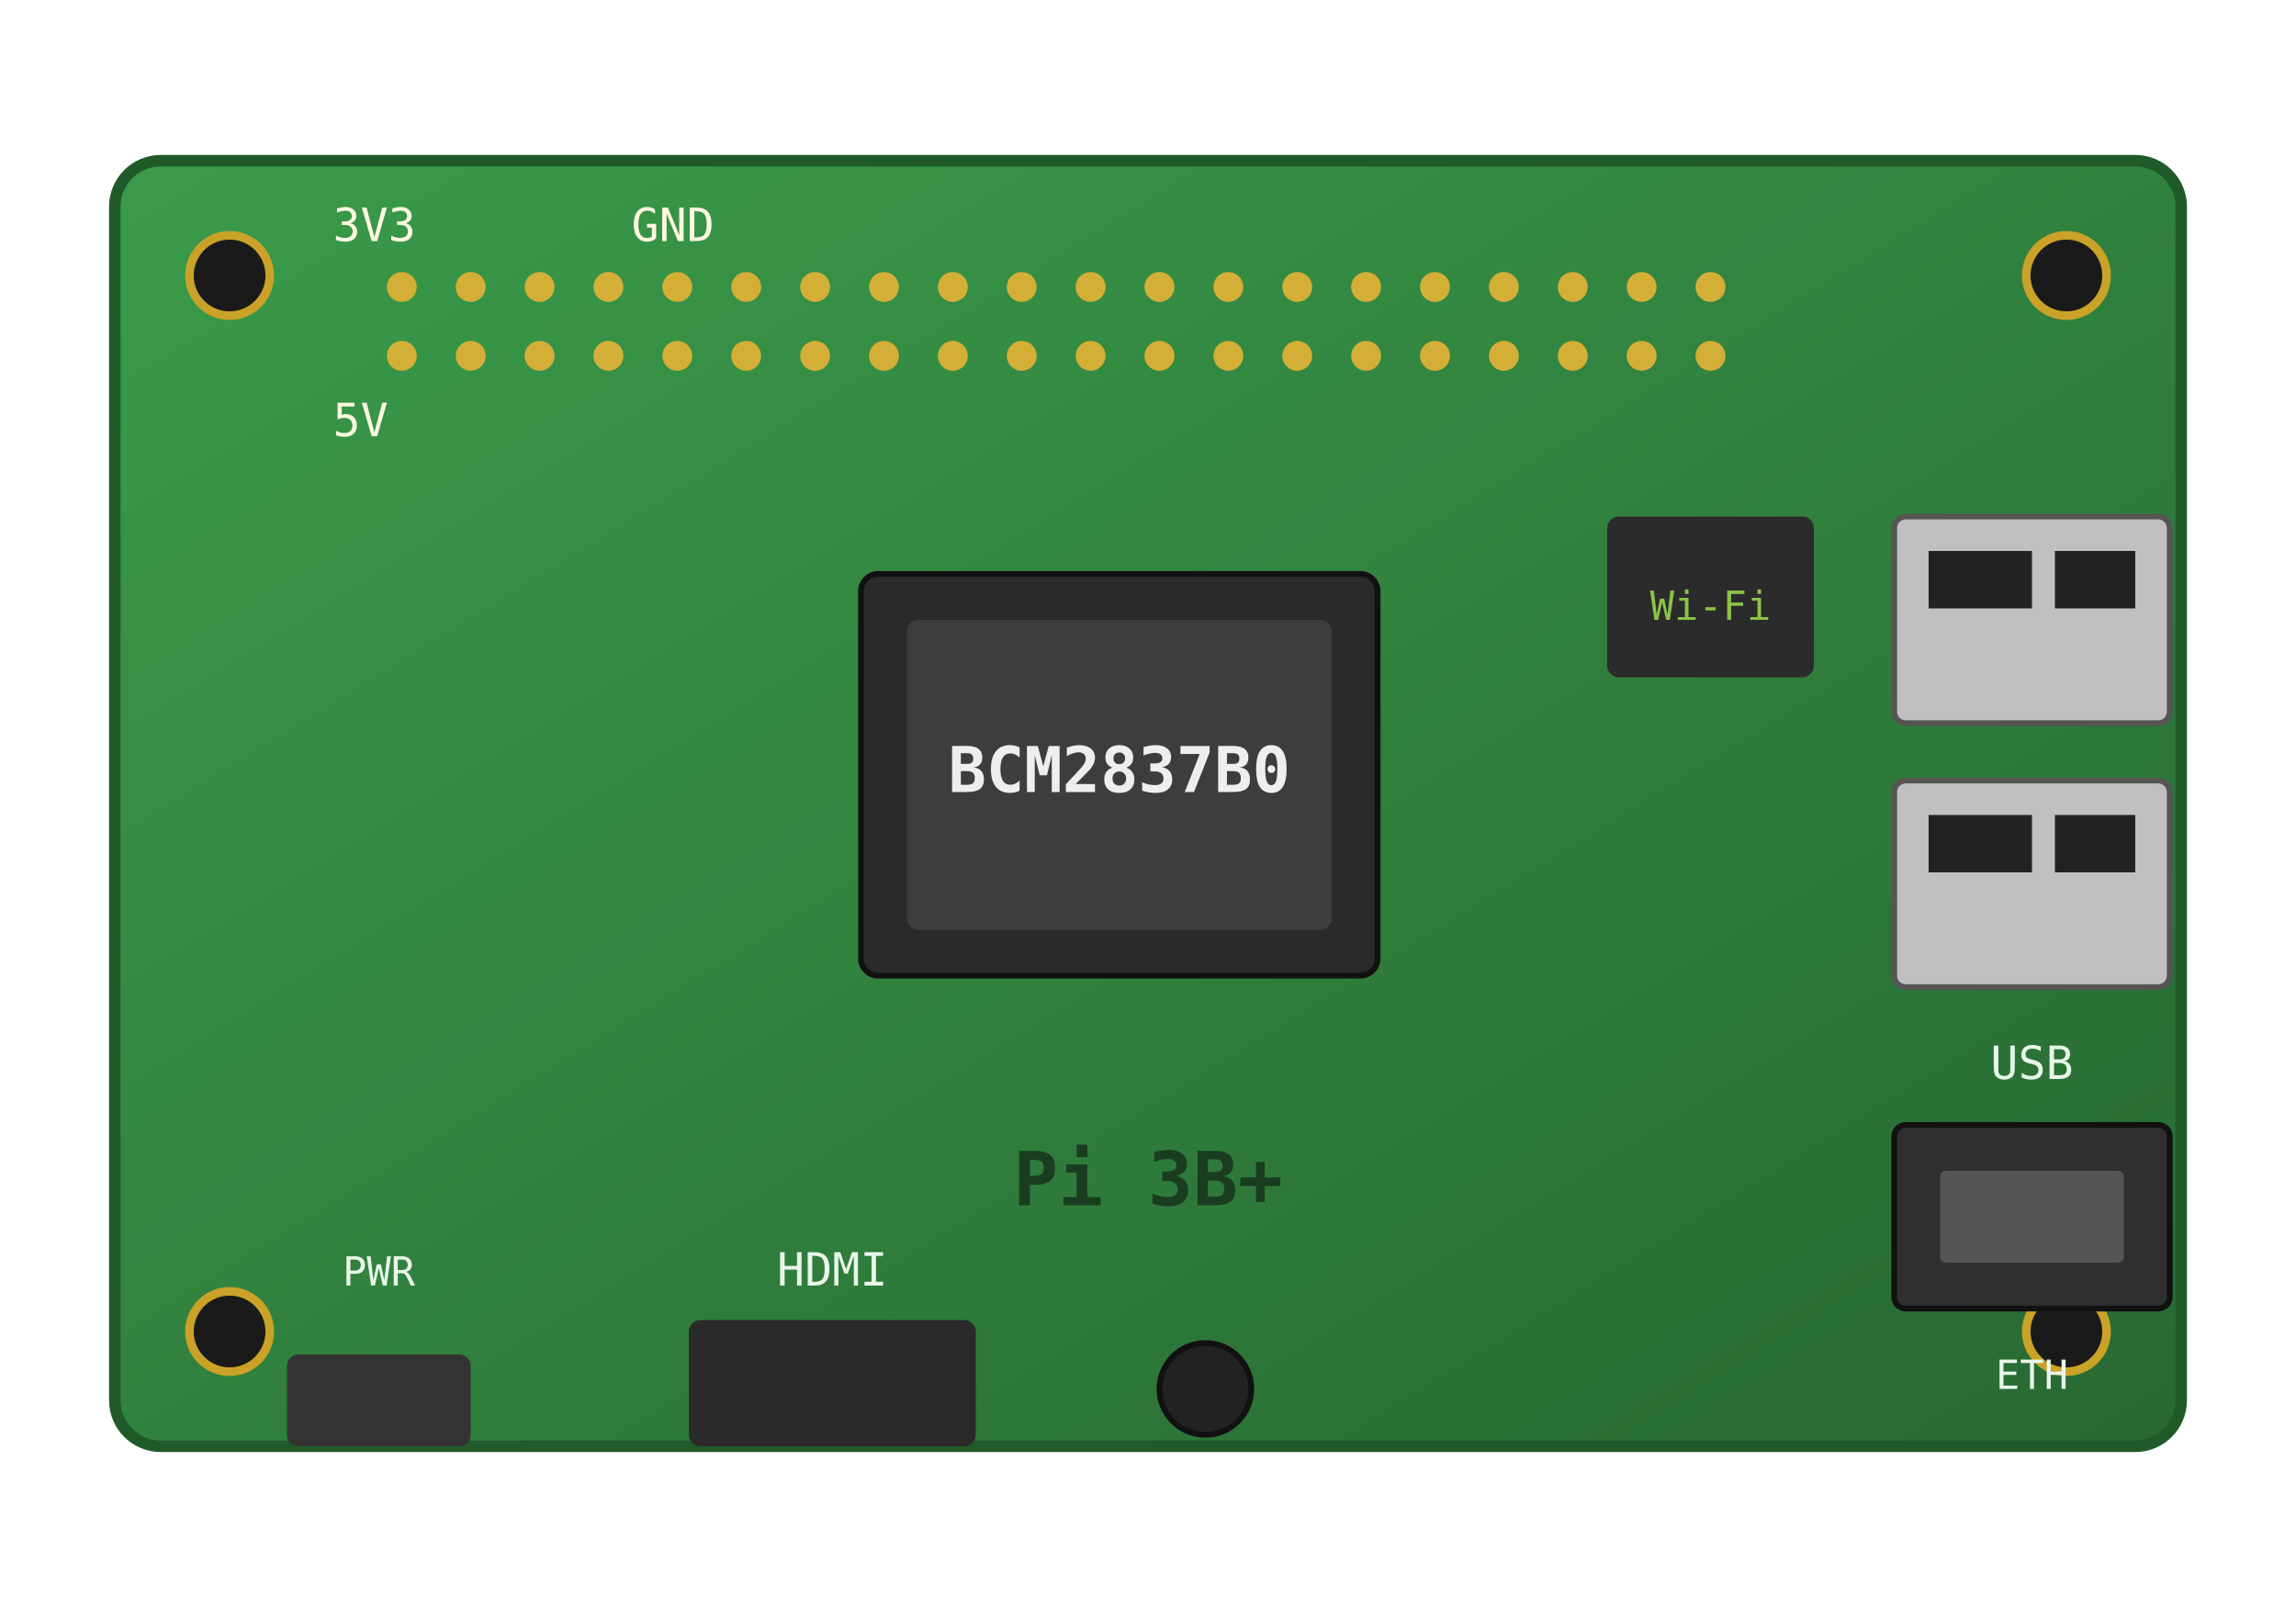
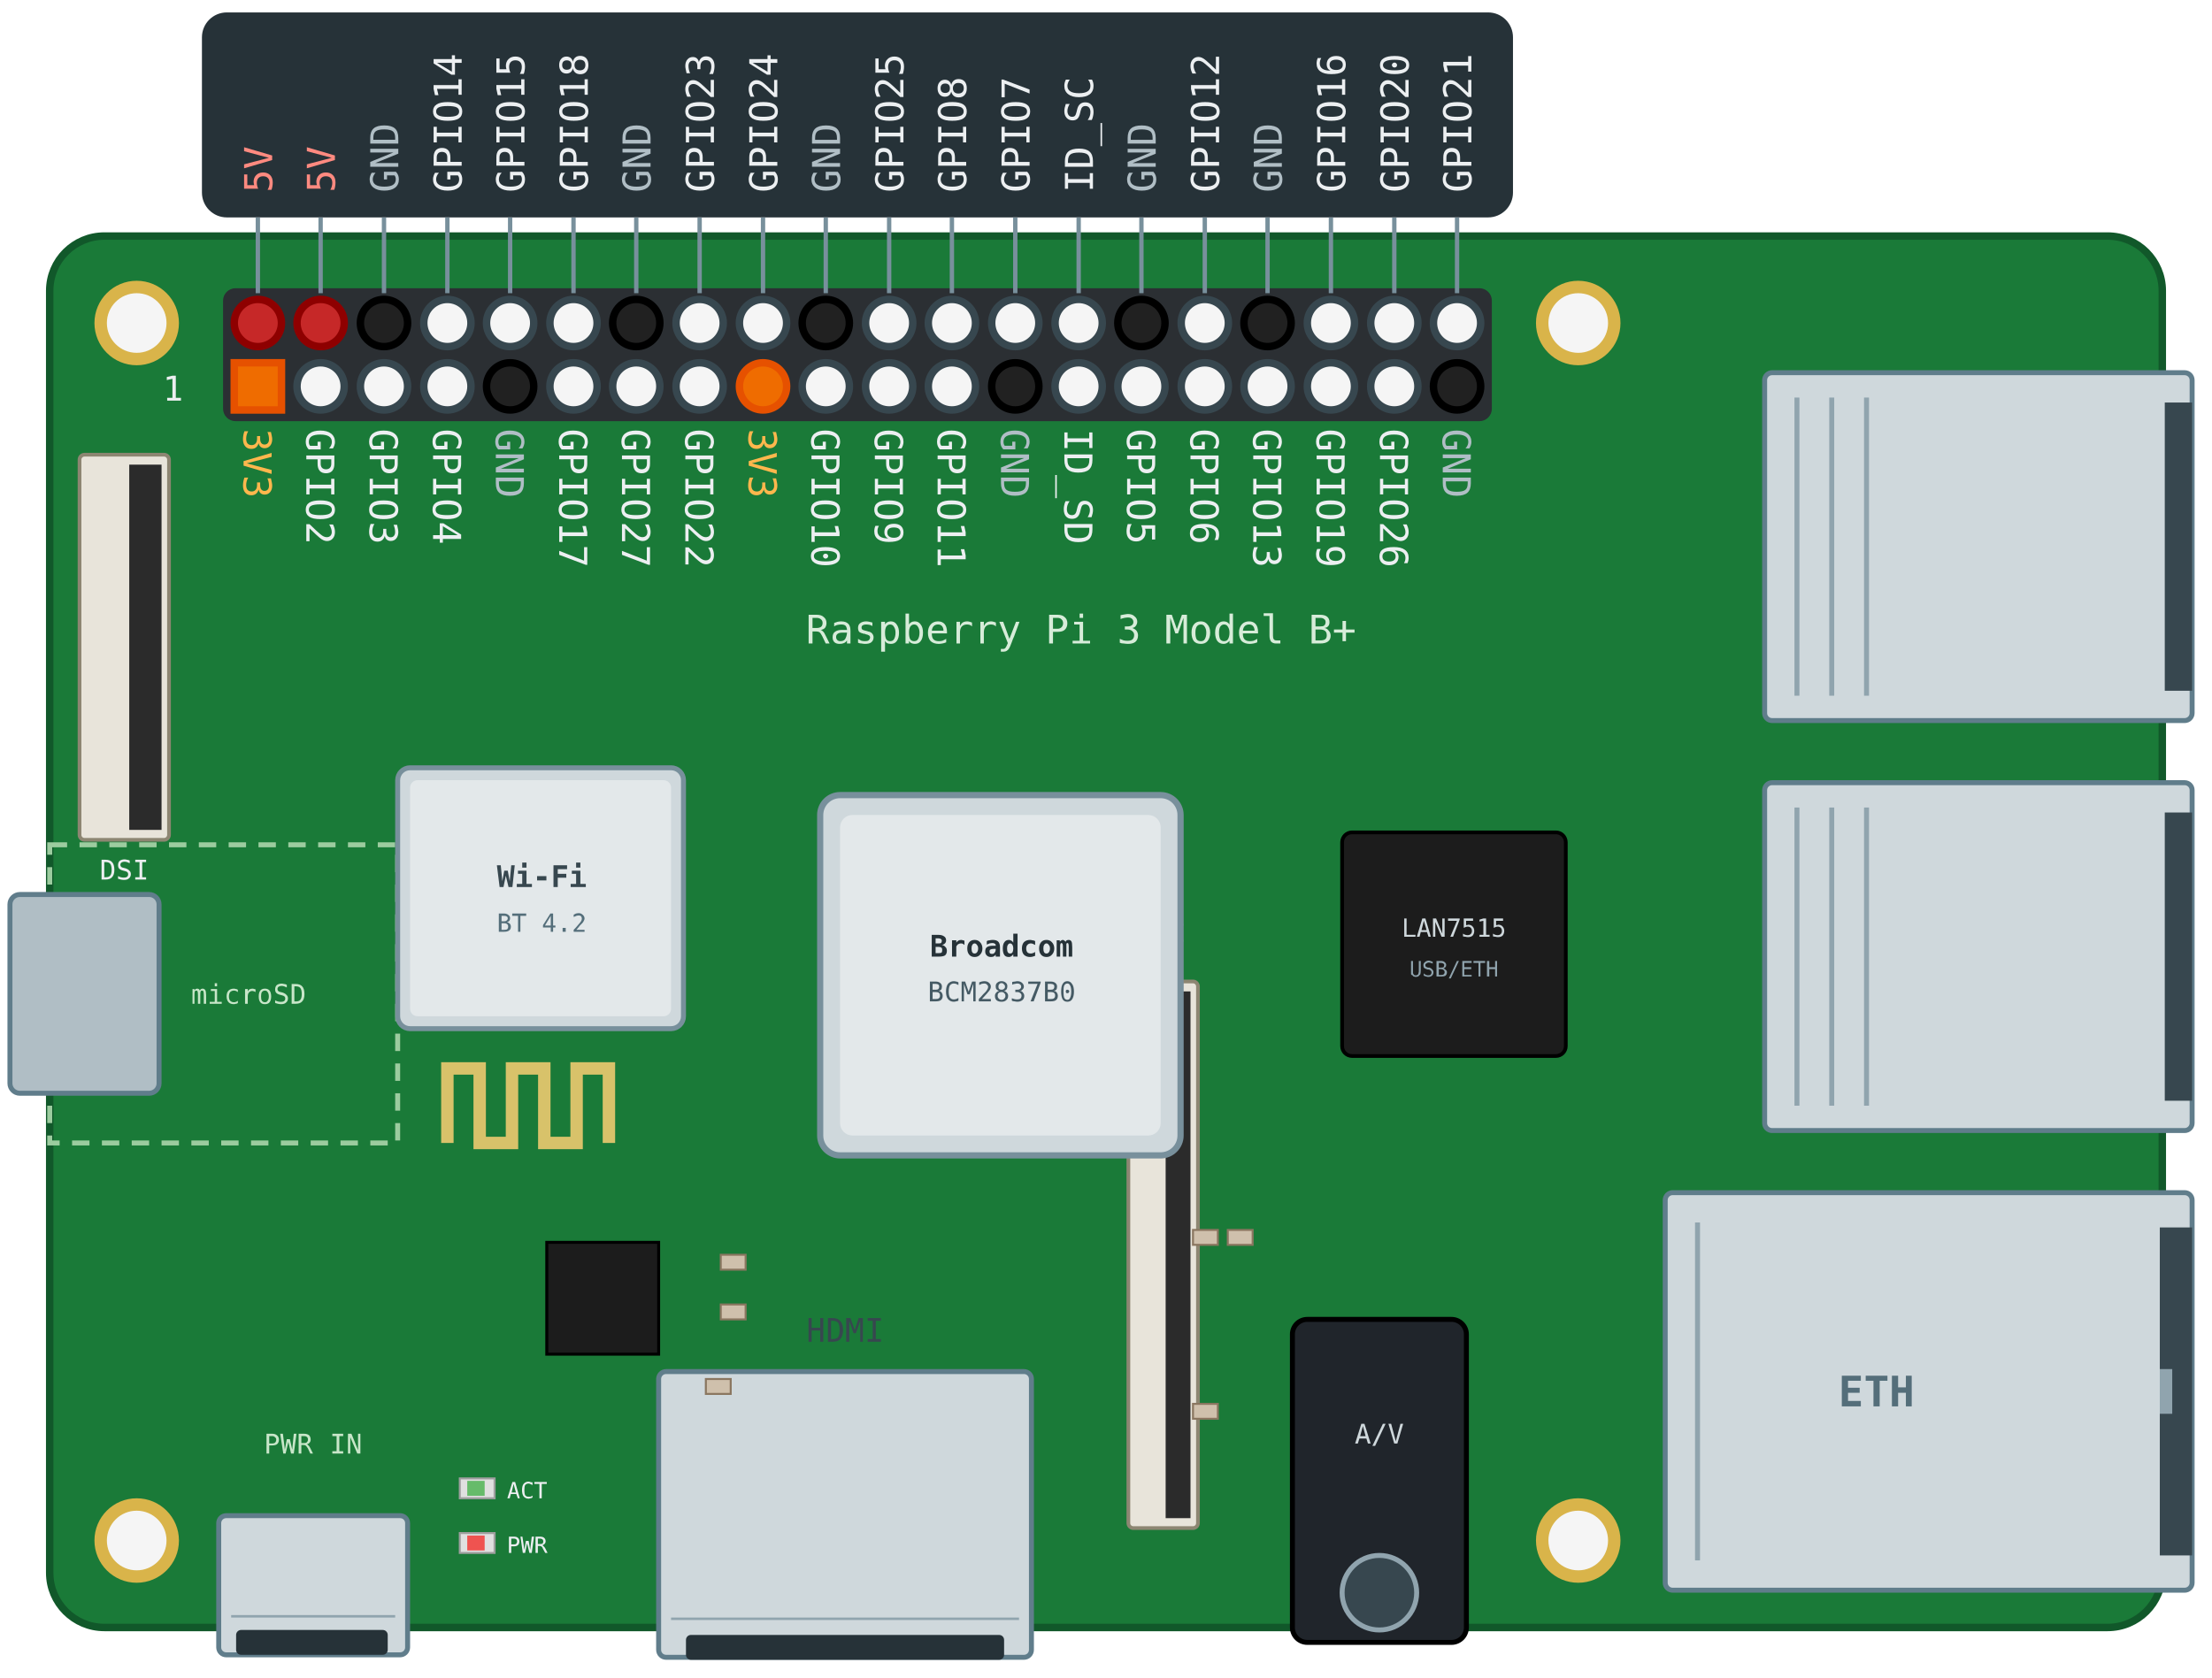
- <svg xmlns="http://www.w3.org/2000/svg" viewBox="0 0 400 280" width="400" height="280" role="img" aria-label="Raspberry Pi 3 Model B+ top view">
+ <svg xmlns="http://www.w3.org/2000/svg" viewBox="0 0 356 270" width="356" height="270" role="img" aria-label="Raspberry Pi 3 Model B+ top view (original drawing, CC0)">
  <defs>
-     <linearGradient id="pcb" x1="0" y1="0" x2="1" y2="1">
-       <stop offset="0%" stop-color="#3a9b4a" />
-       <stop offset="100%" stop-color="#286832" />
-     </linearGradient>
+     <style type="text/css">
+       .hole { fill: #f5f5f5; stroke: #37474f; stroke-width: 1.2; }
+       .gnd { fill: #212121; stroke: #000; }
+       .pwr { fill: #c62828; stroke: #8e0000; }
+       .v3 { fill: #ef6c00; stroke: #e65100; }
+       .usb { fill: #cfd8dc; stroke: #546e7a; stroke-width: 1.2; }
+       .metal { fill: #b0bec5; stroke: #607d8b; stroke-width: 1; }
+       .btn { fill: #eceff1; stroke: #607d8b; stroke-width: 1; }
+       .chip { fill: #1a1a1a; stroke: #000; stroke-width: 0.8; }
+       .smd { fill: #d7ccc8; stroke: #6d4c41; stroke-width: 0.5; }
+       .label { font-family: ui-monospace, SFMono-Regular, Menlo, monospace; font-size: 9px; fill: #eceff1; }
+       .pinlbl { font-family: ui-monospace, SFMono-Regular, Menlo, monospace; font-size: 8px; fill: #eceff1; }
+       .muted { fill: #90a4ae; }
+     </style>
  </defs>
-   <rect x="20" y="28" width="360" height="224" rx="8" fill="url(#pcb)" stroke="#1f5a28" stroke-width="2" />
-   <circle cx="40" cy="48" r="7" fill="#1a1a1a" stroke="#c9a227" stroke-width="1.5" />
-   <circle cx="360" cy="48" r="7" fill="#1a1a1a" stroke="#c9a227" stroke-width="1.5" />
-   <circle cx="40" cy="232" r="7" fill="#1a1a1a" stroke="#c9a227" stroke-width="1.5" />
-   <circle cx="360" cy="232" r="7" fill="#1a1a1a" stroke="#c9a227" stroke-width="1.5" />
-   <g id="gpio-header" fill="#d4af37">
-     <g id="gpio-row-a">
-       <circle cx="70" cy="50" r="2.6" data-pin="3V3" id="pin-3v3" />
-       <circle cx="82" cy="50" r="2.6" />
-       <circle cx="94" cy="50" r="2.6" />
-       <circle cx="106" cy="50" r="2.6" />
-       <circle cx="118" cy="50" r="2.6" data-pin="GND" id="pin-gnd" />
-       <circle cx="130" cy="50" r="2.6" />
-       <circle cx="142" cy="50" r="2.6" />
-       <circle cx="154" cy="50" r="2.6" data-pin="GND" />
-       <circle cx="166" cy="50" r="2.6" />
-       <circle cx="178" cy="50" r="2.6" />
-       <circle cx="190" cy="50" r="2.6" />
-       <circle cx="202" cy="50" r="2.6" />
-       <circle cx="214" cy="50" r="2.6" data-pin="GND" />
-       <circle cx="226" cy="50" r="2.6" />
-       <circle cx="238" cy="50" r="2.6" />
-       <circle cx="250" cy="50" r="2.6" />
-       <circle cx="262" cy="50" r="2.6" />
-       <circle cx="274" cy="50" r="2.6" />
-       <circle cx="286" cy="50" r="2.6" />
-       <circle cx="298" cy="50" r="2.6" data-pin="GND" />
+   <g transform="translate(8 38) scale(4)">
+     <rect x="0" y="0" width="85" height="56" rx="2.2" fill="#1a7a38" stroke="#11582a" stroke-width="0.3" />
+     <circle cx="3.5" cy="3.5" r="1.45" fill="#f5f5f5" stroke="#d9b44a" stroke-width="0.5" />
+     <circle cx="61.5" cy="3.5" r="1.45" fill="#f5f5f5" stroke="#d9b44a" stroke-width="0.5" />
+     <circle cx="3.5" cy="52.5" r="1.45" fill="#f5f5f5" stroke="#d9b44a" stroke-width="0.5" />
+     <circle cx="61.5" cy="52.5" r="1.45" fill="#f5f5f5" stroke="#d9b44a" stroke-width="0.5" />
+     <rect x="1.2" y="8.8" width="3.6" height="15.5" rx="0.2" fill="#e8e4da" stroke="#8d8672" stroke-width="0.15" />
+     <rect x="3.2" y="9.2" width="1.3" height="14.7" fill="#2b2b2b" />
+     <text x="3" y="25.9" text-anchor="middle" style="font-family:ui-monospace, SFMono-Regular, Menlo, monospace;font-size:1.1px;fill:#eceff1;">DSI</text>
+     <rect x="0" y="24.5" width="14" height="12" fill="none" stroke="#9ccc9f" stroke-width="0.2" stroke-dasharray="0.7 0.5" />
+     <rect x="-1.6" y="26.5" width="6" height="8" rx="0.4" fill="#b0bec5" stroke="#607d8b" stroke-width="0.2" />
+     <text x="8" y="30.9" text-anchor="middle" style="font-family:ui-monospace, SFMono-Regular, Menlo, monospace;font-size:1.1px;fill:#c8e6c9;">microSD</text>
+     <g transform="rotate(180 10.6 54.3)">
+       <rect x="6.8" y="51.5" width="7.6" height="5.6" rx="0.3" fill="#cfd8dc" stroke="#607d8b" stroke-width="0.2" />
+       <rect x="7.6" y="51.5" width="6.1" height="1" rx="0.2" fill="#263238" />
+       <rect x="7.3" y="53" width="6.6" height="0.1" fill="#90a4ae" />
    </g>
-     <g id="gpio-row-b">
-       <circle cx="70" cy="62" r="2.6" data-pin="5V" id="pin-5v" />
-       <circle cx="82" cy="62" r="2.6" data-pin="5V" />
-       <circle cx="94" cy="62" r="2.6" />
-       <circle cx="106" cy="62" r="2.6" data-pin="GND" />
-       <circle cx="118" cy="62" r="2.6" />
-       <circle cx="130" cy="62" r="2.6" />
-       <circle cx="142" cy="62" r="2.6" />
-       <circle cx="154" cy="62" r="2.6" />
-       <circle cx="166" cy="62" r="2.6" />
-       <circle cx="178" cy="62" r="2.6" />
-       <circle cx="190" cy="62" r="2.6" />
-       <circle cx="202" cy="62" r="2.6" />
-       <circle cx="214" cy="62" r="2.6" />
-       <circle cx="226" cy="62" r="2.6" />
-       <circle cx="238" cy="62" r="2.6" />
-       <circle cx="250" cy="62" r="2.6" />
-       <circle cx="262" cy="62" r="2.6" data-pin="GND" />
-       <circle cx="274" cy="62" r="2.6" />
-       <circle cx="286" cy="62" r="2.6" />
-       <circle cx="298" cy="62" r="2.6" />
+     <text x="10.6" y="49" text-anchor="middle" style="font-family:ui-monospace, SFMono-Regular, Menlo, monospace;font-size:1.1px;fill:#c8e6c9;">PWR IN</text>
+     <g transform="rotate(180 32 51.5)">
+       <rect x="24.5" y="45.8" width="15" height="11.5" rx="0.3" fill="#cfd8dc" stroke="#607d8b" stroke-width="0.2" />
+       <rect x="25.6" y="45.7" width="12.8" height="1" rx="0.2" fill="#263238" />
+       <rect x="25" y="47.3" width="14" height="0.1" fill="#90a4ae" />
    </g>
+     <text x="32" y="44.5" text-anchor="middle" style="font-family:ui-monospace, SFMono-Regular, Menlo, monospace;font-size:1.3px;fill:#37474f;">HDMI</text>
+     <rect x="43.4" y="30" width="2.8" height="22" rx="0.2" fill="#e8e4da" stroke="#8d8672" stroke-width="0.15" />
+     <rect x="44.9" y="30.4" width="1" height="21.2" fill="#2b2b2b" />
+     <text x="44.8" y="28.4" text-anchor="middle" style="font-family:ui-monospace, SFMono-Regular, Menlo, monospace;font-size:1px;fill:#c8e6c9;">CSI</text>
+     <rect x="50" y="43.6" width="7" height="13" rx="0.6" fill="#20252b" stroke="#000" stroke-width="0.2" />
+     <circle cx="53.5" cy="54.6" r="1.5" fill="#37474f" stroke="#90a4ae" stroke-width="0.2" />
+     <text x="53.5" y="48.6" text-anchor="middle" style="font-family:ui-monospace, SFMono-Regular, Menlo, monospace;font-size:1.1px;fill:#cfd8dc;">A/V</text>
+     <rect x="69" y="5.5" width="17.2" height="14" rx="0.3" fill="#cfd8dc" stroke="#607d8b" stroke-width="0.2" />
+     <rect x="85.1" y="6.7" width="1.1" height="11.6" fill="#37474f" />
+     <rect x="70.2" y="6.5" width="0.2" height="12" fill="#90a4ae" />
+     <rect x="71.6" y="6.5" width="0.2" height="12" fill="#90a4ae" />
+     <rect x="73" y="6.5" width="0.2" height="12" fill="#90a4ae" />
+     <rect x="69" y="22" width="17.2" height="14" rx="0.3" fill="#cfd8dc" stroke="#607d8b" stroke-width="0.2" />
+     <rect x="85.1" y="23.2" width="1.1" height="11.6" fill="#37474f" />
+     <rect x="70.2" y="23" width="0.2" height="12" fill="#90a4ae" />
+     <rect x="71.6" y="23" width="0.2" height="12" fill="#90a4ae" />
+     <rect x="73" y="23" width="0.2" height="12" fill="#90a4ae" />
+     <rect x="65" y="38.5" width="21.2" height="16" rx="0.3" fill="#cfd8dc" stroke="#607d8b" stroke-width="0.2" />
+     <rect x="84.9" y="39.9" width="1.3" height="13.2" fill="#37474f" />
+     <rect x="84.9" y="45.6" width="0.5" height="1.8" fill="#90a4ae" />
+     <text x="73.5" y="47.1" text-anchor="middle" style="font-family:ui-monospace, SFMono-Regular, Menlo, monospace;font-size:1.7px;fill:#546e7a;font-weight:bold;">ETH</text>
+     <rect x="66.2" y="39.7" width="0.2" height="13.6" fill="#90a4ae" />
+     <rect x="31" y="22.5" width="14.5" height="14.5" rx="0.8" fill="#cfd8dc" stroke="#78909c" stroke-width="0.25" />
+     <rect x="31.8" y="23.3" width="12.9" height="12.9" rx="0.5" fill="#e3e8ea" />
+     <text x="38.3" y="29" text-anchor="middle" style="font-family:ui-monospace, SFMono-Regular, Menlo, monospace;font-size:1.2px;fill:#263238;font-weight:bold;">Broadcom</text>
+     <text x="38.3" y="30.8" text-anchor="middle" style="font-family:ui-monospace, SFMono-Regular, Menlo, monospace;font-size:1.1px;fill:#455a64;">BCM2837B0</text>
+     <rect x="14" y="21.4" width="11.5" height="10.5" rx="0.5" fill="#cfd8dc" stroke="#78909c" stroke-width="0.2" />
+     <rect x="14.5" y="21.9" width="10.5" height="9.5" rx="0.3" fill="#e3e8ea" />
+     <text x="19.8" y="26.2" text-anchor="middle" style="font-family:ui-monospace, SFMono-Regular, Menlo, monospace;font-size:1.2px;fill:#37474f;font-weight:bold;">Wi-Fi</text>
+     <text x="19.8" y="28" text-anchor="middle" style="font-family:ui-monospace, SFMono-Regular, Menlo, monospace;font-size:1px;fill:#546e7a;">BT 4.2</text>
+     <path d="M16.0 36.5 V33.5 H17.3 V36.5 H18.6 V33.5 H19.9 V36.5 H21.2 V33.5 H22.5 V36.5" fill="none" stroke="#d8c26a" stroke-width="0.5" />
+     <rect x="52" y="24" width="9" height="9" rx="0.4" fill="#1c1c1c" stroke="#000" stroke-width="0.15" />
+     <text x="56.5" y="28.2" text-anchor="middle" style="font-family:ui-monospace, SFMono-Regular, Menlo, monospace;font-size:1px;fill:#cfd8dc;">LAN7515</text>
+     <text x="56.5" y="29.8" text-anchor="middle" style="font-family:ui-monospace, SFMono-Regular, Menlo, monospace;font-size:0.85px;fill:#90a4ae;">USB/ETH</text>
+     <rect x="20" y="40.5" width="4.5" height="4.5" fill="#1c1c1c" stroke="#000" stroke-width="0.12" />
+     <rect x="27" y="41" width="1" height="0.6" fill="#cfc0ac" stroke="#8a7660" stroke-width="0.08" />
+     <rect x="27" y="43" width="1" height="0.6" fill="#cfc0ac" stroke="#8a7660" stroke-width="0.08" />
+     <rect x="26.4" y="46" width="1" height="0.6" fill="#cfc0ac" stroke="#8a7660" stroke-width="0.08" />
+     <rect x="46" y="40" width="1" height="0.6" fill="#cfc0ac" stroke="#8a7660" stroke-width="0.08" />
+     <rect x="47.4" y="40" width="1" height="0.6" fill="#cfc0ac" stroke="#8a7660" stroke-width="0.08" />
+     <rect x="46" y="47" width="1" height="0.6" fill="#cfc0ac" stroke="#8a7660" stroke-width="0.08" />
+     <rect x="16.5" y="50" width="1.4" height="0.8" fill="#e0e0e0" stroke="#9e9e9e" stroke-width="0.08" />
+     <rect x="16.8" y="50.1" width="0.7" height="0.6" fill="#66bb6a" />
+     <rect x="16.5" y="52.2" width="1.4" height="0.8" fill="#e0e0e0" stroke="#9e9e9e" stroke-width="0.08" />
+     <rect x="16.8" y="52.3" width="0.7" height="0.6" fill="#ef5350" />
+     <text x="18.4" y="50.8" text-anchor="start" style="font-family:ui-monospace, SFMono-Regular, Menlo, monospace;font-size:0.9px;fill:#eceff1;">ACT</text>
+     <text x="18.4" y="53" text-anchor="start" style="font-family:ui-monospace, SFMono-Regular, Menlo, monospace;font-size:0.9px;fill:#eceff1;">PWR</text>
+     <text x="41.5" y="16.4" text-anchor="middle" style="font-family:ui-monospace, SFMono-Regular, Menlo, monospace;font-size:1.6px;fill:#d7ecd9;">Raspberry Pi 3 Model B+</text>
  </g>
-   <g id="power-labels" font-family="ui-monospace, monospace" font-size="8" fill="#fff8e1">
-     <text x="58" y="42" data-pin-label="3V3">3V3</text>
-     <text x="58" y="76" data-pin-label="5V">5V</text>
-     <text x="110" y="42" data-pin-label="GND">GND</text>
-   </g>
-   <g id="soc">
-     <rect x="150" y="100" width="90" height="70" rx="3" fill="#2a2a2a" stroke="#111" />
-     <rect x="158" y="108" width="74" height="54" rx="2" fill="#3d3d3d" />
-     <text x="195" y="138" text-anchor="middle" font-family="ui-monospace, monospace" font-size="11" fill="#eee" font-weight="700">BCM2837B0</text>
-   </g>
-   <g id="usb">
-     <rect x="330" y="90" width="48" height="36" rx="2" fill="#c0c0c0" stroke="#555" />
-     <rect x="336" y="96" width="18" height="10" fill="#222" />
-     <rect x="358" y="96" width="14" height="10" fill="#222" />
-     <rect x="330" y="136" width="48" height="36" rx="2" fill="#c0c0c0" stroke="#555" />
-     <rect x="336" y="142" width="18" height="10" fill="#222" />
-     <rect x="358" y="142" width="14" height="10" fill="#222" />
-     <text x="354" y="188" text-anchor="middle" font-family="ui-monospace, monospace" font-size="8" fill="#e8f5e9">USB</text>
-   </g>
-   <g id="ethernet">
-     <rect x="330" y="196" width="48" height="32" rx="2" fill="#2f2f2f" stroke="#111" />
-     <rect x="338" y="204" width="32" height="16" rx="1" fill="#555" />
-     <text x="354" y="242" text-anchor="middle" font-family="ui-monospace, monospace" font-size="7" fill="#e8f5e9">ETH</text>
-   </g>
-   <g id="hdmi">
-     <rect x="120" y="230" width="50" height="22" rx="2" fill="#2a2a2a" />
-     <text x="145" y="224" text-anchor="middle" font-family="ui-monospace, monospace" font-size="8" fill="#e8f5e9">HDMI</text>
-   </g>
-   <g id="power-jack">
-     <rect x="50" y="236" width="32" height="16" rx="2" fill="#333" />
-     <text x="66" y="224" text-anchor="middle" font-family="ui-monospace, monospace" font-size="7" fill="#e8f5e9">PWR</text>
-   </g>
-   <circle cx="210" cy="242" r="8" fill="#222" stroke="#111" />
-   <g id="wireless" data-feature="wifi">
-     <rect x="280" y="90" width="36" height="28" rx="2" fill="#2b2b2b" />
-     <text x="298" y="108" text-anchor="middle" font-family="ui-monospace, monospace" font-size="7" fill="#8bc34a">Wi-Fi</text>
-   </g>
-   <text x="200" y="210" text-anchor="middle" font-family="ui-monospace, monospace" font-size="13" fill="#1a3d20" font-weight="700">Pi 3B+</text>
+   <rect x="35.9" y="46.4" width="204.2" height="21.4" rx="2" fill="#2b2f33" />
+   <rect x="32.5" y="2" width="211" height="33" rx="4" fill="#263238" />
+   <rect class="hole v3" x="37.7" y="58.4" width="7.6" height="7.6" />
+   <text x="41.5" y="69" transform="rotate(90 41.5 69)" dy="2.3" text-anchor="start" style="font-family:ui-monospace, SFMono-Regular, Menlo, monospace;font-size:6.2px;fill:#ffb74d">3V3</text>
+   <circle class="hole pwr" cx="41.5" cy="52" r="3.8" />
+   <line x1="41.5" y1="47.2" x2="41.5" y2="35" stroke="#78909c" stroke-width="0.7" />
+   <text x="41.5" y="31" transform="rotate(-90 41.5 31)" dy="2.3" text-anchor="start" style="font-family:ui-monospace, SFMono-Regular, Menlo, monospace;font-size:6.2px;fill:#ff8a80">5V</text>
+   <circle class="hole" cx="51.6" cy="62.2" r="3.8" />
+   <text x="51.6" y="69" transform="rotate(90 51.6 69)" dy="2.3" text-anchor="start" style="font-family:ui-monospace, SFMono-Regular, Menlo, monospace;font-size:6.2px;fill:#eceff1">GPIO2</text>
+   <circle class="hole pwr" cx="51.6" cy="52" r="3.8" />
+   <line x1="51.6" y1="47.2" x2="51.6" y2="35" stroke="#78909c" stroke-width="0.7" />
+   <text x="51.6" y="31" transform="rotate(-90 51.6 31)" dy="2.3" text-anchor="start" style="font-family:ui-monospace, SFMono-Regular, Menlo, monospace;font-size:6.2px;fill:#ff8a80">5V</text>
+   <circle class="hole" cx="61.8" cy="62.2" r="3.8" />
+   <text x="61.8" y="69" transform="rotate(90 61.8 69)" dy="2.3" text-anchor="start" style="font-family:ui-monospace, SFMono-Regular, Menlo, monospace;font-size:6.2px;fill:#eceff1">GPIO3</text>
+   <circle class="hole gnd" cx="61.8" cy="52" r="3.8" />
+   <line x1="61.8" y1="47.2" x2="61.8" y2="35" stroke="#78909c" stroke-width="0.7" />
+   <text x="61.8" y="31" transform="rotate(-90 61.8 31)" dy="2.3" text-anchor="start" style="font-family:ui-monospace, SFMono-Regular, Menlo, monospace;font-size:6.2px;fill:#b0bec5">GND</text>
+   <circle class="hole" cx="72" cy="62.2" r="3.8" />
+   <text x="72" y="69" transform="rotate(90 72 69)" dy="2.3" text-anchor="start" style="font-family:ui-monospace, SFMono-Regular, Menlo, monospace;font-size:6.2px;fill:#eceff1">GPIO4</text>
+   <circle class="hole" cx="72" cy="52" r="3.8" />
+   <line x1="72" y1="47.2" x2="72" y2="35" stroke="#78909c" stroke-width="0.7" />
+   <text x="72" y="31" transform="rotate(-90 72 31)" dy="2.3" text-anchor="start" style="font-family:ui-monospace, SFMono-Regular, Menlo, monospace;font-size:6.2px;fill:#eceff1">GPIO14</text>
+   <circle class="hole gnd" cx="82.1" cy="62.2" r="3.8" />
+   <text x="82.1" y="69" transform="rotate(90 82.1 69)" dy="2.3" text-anchor="start" style="font-family:ui-monospace, SFMono-Regular, Menlo, monospace;font-size:6.2px;fill:#b0bec5">GND</text>
+   <circle class="hole" cx="82.1" cy="52" r="3.8" />
+   <line x1="82.1" y1="47.2" x2="82.1" y2="35" stroke="#78909c" stroke-width="0.7" />
+   <text x="82.1" y="31" transform="rotate(-90 82.1 31)" dy="2.3" text-anchor="start" style="font-family:ui-monospace, SFMono-Regular, Menlo, monospace;font-size:6.2px;fill:#eceff1">GPIO15</text>
+   <circle class="hole" cx="92.3" cy="62.2" r="3.8" />
+   <text x="92.3" y="69" transform="rotate(90 92.3 69)" dy="2.3" text-anchor="start" style="font-family:ui-monospace, SFMono-Regular, Menlo, monospace;font-size:6.2px;fill:#eceff1">GPIO17</text>
+   <circle class="hole" cx="92.3" cy="52" r="3.8" />
+   <line x1="92.3" y1="47.2" x2="92.3" y2="35" stroke="#78909c" stroke-width="0.7" />
+   <text x="92.3" y="31" transform="rotate(-90 92.3 31)" dy="2.3" text-anchor="start" style="font-family:ui-monospace, SFMono-Regular, Menlo, monospace;font-size:6.2px;fill:#eceff1">GPIO18</text>
+   <circle class="hole" cx="102.4" cy="62.2" r="3.8" />
+   <text x="102.4" y="69" transform="rotate(90 102.4 69)" dy="2.3" text-anchor="start" style="font-family:ui-monospace, SFMono-Regular, Menlo, monospace;font-size:6.2px;fill:#eceff1">GPIO27</text>
+   <circle class="hole gnd" cx="102.4" cy="52" r="3.8" />
+   <line x1="102.4" y1="47.2" x2="102.4" y2="35" stroke="#78909c" stroke-width="0.7" />
+   <text x="102.4" y="31" transform="rotate(-90 102.4 31)" dy="2.3" text-anchor="start" style="font-family:ui-monospace, SFMono-Regular, Menlo, monospace;font-size:6.2px;fill:#b0bec5">GND</text>
+   <circle class="hole" cx="112.6" cy="62.2" r="3.8" />
+   <text x="112.6" y="69" transform="rotate(90 112.6 69)" dy="2.3" text-anchor="start" style="font-family:ui-monospace, SFMono-Regular, Menlo, monospace;font-size:6.2px;fill:#eceff1">GPIO22</text>
+   <circle class="hole" cx="112.6" cy="52" r="3.8" />
+   <line x1="112.6" y1="47.2" x2="112.6" y2="35" stroke="#78909c" stroke-width="0.7" />
+   <text x="112.6" y="31" transform="rotate(-90 112.6 31)" dy="2.3" text-anchor="start" style="font-family:ui-monospace, SFMono-Regular, Menlo, monospace;font-size:6.2px;fill:#eceff1">GPIO23</text>
+   <circle class="hole v3" cx="122.8" cy="62.2" r="3.8" />
+   <text x="122.8" y="69" transform="rotate(90 122.8 69)" dy="2.3" text-anchor="start" style="font-family:ui-monospace, SFMono-Regular, Menlo, monospace;font-size:6.2px;fill:#ffb74d">3V3</text>
+   <circle class="hole" cx="122.8" cy="52" r="3.8" />
+   <line x1="122.8" y1="47.2" x2="122.8" y2="35" stroke="#78909c" stroke-width="0.7" />
+   <text x="122.8" y="31" transform="rotate(-90 122.8 31)" dy="2.3" text-anchor="start" style="font-family:ui-monospace, SFMono-Regular, Menlo, monospace;font-size:6.2px;fill:#eceff1">GPIO24</text>
+   <circle class="hole" cx="132.9" cy="62.2" r="3.8" />
+   <text x="132.9" y="69" transform="rotate(90 132.9 69)" dy="2.3" text-anchor="start" style="font-family:ui-monospace, SFMono-Regular, Menlo, monospace;font-size:6.2px;fill:#eceff1">GPIO10</text>
+   <circle class="hole gnd" cx="132.9" cy="52" r="3.8" />
+   <line x1="132.9" y1="47.2" x2="132.9" y2="35" stroke="#78909c" stroke-width="0.7" />
+   <text x="132.9" y="31" transform="rotate(-90 132.9 31)" dy="2.3" text-anchor="start" style="font-family:ui-monospace, SFMono-Regular, Menlo, monospace;font-size:6.2px;fill:#b0bec5">GND</text>
+   <circle class="hole" cx="143.1" cy="62.2" r="3.8" />
+   <text x="143.1" y="69" transform="rotate(90 143.1 69)" dy="2.3" text-anchor="start" style="font-family:ui-monospace, SFMono-Regular, Menlo, monospace;font-size:6.2px;fill:#eceff1">GPIO9</text>
+   <circle class="hole" cx="143.1" cy="52" r="3.8" />
+   <line x1="143.1" y1="47.2" x2="143.1" y2="35" stroke="#78909c" stroke-width="0.7" />
+   <text x="143.1" y="31" transform="rotate(-90 143.1 31)" dy="2.3" text-anchor="start" style="font-family:ui-monospace, SFMono-Regular, Menlo, monospace;font-size:6.2px;fill:#eceff1">GPIO25</text>
+   <circle class="hole" cx="153.2" cy="62.2" r="3.8" />
+   <text x="153.2" y="69" transform="rotate(90 153.2 69)" dy="2.3" text-anchor="start" style="font-family:ui-monospace, SFMono-Regular, Menlo, monospace;font-size:6.2px;fill:#eceff1">GPIO11</text>
+   <circle class="hole" cx="153.2" cy="52" r="3.8" />
+   <line x1="153.2" y1="47.2" x2="153.2" y2="35" stroke="#78909c" stroke-width="0.7" />
+   <text x="153.2" y="31" transform="rotate(-90 153.2 31)" dy="2.3" text-anchor="start" style="font-family:ui-monospace, SFMono-Regular, Menlo, monospace;font-size:6.2px;fill:#eceff1">GPIO8</text>
+   <circle class="hole gnd" cx="163.4" cy="62.2" r="3.8" />
+   <text x="163.4" y="69" transform="rotate(90 163.4 69)" dy="2.3" text-anchor="start" style="font-family:ui-monospace, SFMono-Regular, Menlo, monospace;font-size:6.2px;fill:#b0bec5">GND</text>
+   <circle class="hole" cx="163.4" cy="52" r="3.8" />
+   <line x1="163.4" y1="47.2" x2="163.4" y2="35" stroke="#78909c" stroke-width="0.7" />
+   <text x="163.4" y="31" transform="rotate(-90 163.4 31)" dy="2.3" text-anchor="start" style="font-family:ui-monospace, SFMono-Regular, Menlo, monospace;font-size:6.2px;fill:#eceff1">GPIO7</text>
+   <circle class="hole" cx="173.6" cy="62.2" r="3.8" />
+   <text x="173.6" y="69" transform="rotate(90 173.6 69)" dy="2.3" text-anchor="start" style="font-family:ui-monospace, SFMono-Regular, Menlo, monospace;font-size:6.2px;fill:#eceff1">ID_SD</text>
+   <circle class="hole" cx="173.6" cy="52" r="3.8" />
+   <line x1="173.6" y1="47.2" x2="173.6" y2="35" stroke="#78909c" stroke-width="0.7" />
+   <text x="173.6" y="31" transform="rotate(-90 173.6 31)" dy="2.3" text-anchor="start" style="font-family:ui-monospace, SFMono-Regular, Menlo, monospace;font-size:6.2px;fill:#eceff1">ID_SC</text>
+   <circle class="hole" cx="183.7" cy="62.2" r="3.8" />
+   <text x="183.7" y="69" transform="rotate(90 183.7 69)" dy="2.3" text-anchor="start" style="font-family:ui-monospace, SFMono-Regular, Menlo, monospace;font-size:6.2px;fill:#eceff1">GPIO5</text>
+   <circle class="hole gnd" cx="183.7" cy="52" r="3.8" />
+   <line x1="183.7" y1="47.2" x2="183.7" y2="35" stroke="#78909c" stroke-width="0.7" />
+   <text x="183.7" y="31" transform="rotate(-90 183.7 31)" dy="2.3" text-anchor="start" style="font-family:ui-monospace, SFMono-Regular, Menlo, monospace;font-size:6.2px;fill:#b0bec5">GND</text>
+   <circle class="hole" cx="193.9" cy="62.2" r="3.8" />
+   <text x="193.9" y="69" transform="rotate(90 193.9 69)" dy="2.3" text-anchor="start" style="font-family:ui-monospace, SFMono-Regular, Menlo, monospace;font-size:6.2px;fill:#eceff1">GPIO6</text>
+   <circle class="hole" cx="193.9" cy="52" r="3.8" />
+   <line x1="193.9" y1="47.2" x2="193.9" y2="35" stroke="#78909c" stroke-width="0.7" />
+   <text x="193.9" y="31" transform="rotate(-90 193.9 31)" dy="2.3" text-anchor="start" style="font-family:ui-monospace, SFMono-Regular, Menlo, monospace;font-size:6.2px;fill:#eceff1">GPIO12</text>
+   <circle class="hole" cx="204" cy="62.2" r="3.8" />
+   <text x="204" y="69" transform="rotate(90 204 69)" dy="2.3" text-anchor="start" style="font-family:ui-monospace, SFMono-Regular, Menlo, monospace;font-size:6.2px;fill:#eceff1">GPIO13</text>
+   <circle class="hole gnd" cx="204" cy="52" r="3.8" />
+   <line x1="204" y1="47.2" x2="204" y2="35" stroke="#78909c" stroke-width="0.7" />
+   <text x="204" y="31" transform="rotate(-90 204 31)" dy="2.3" text-anchor="start" style="font-family:ui-monospace, SFMono-Regular, Menlo, monospace;font-size:6.2px;fill:#b0bec5">GND</text>
+   <circle class="hole" cx="214.2" cy="62.2" r="3.8" />
+   <text x="214.2" y="69" transform="rotate(90 214.2 69)" dy="2.3" text-anchor="start" style="font-family:ui-monospace, SFMono-Regular, Menlo, monospace;font-size:6.2px;fill:#eceff1">GPIO19</text>
+   <circle class="hole" cx="214.2" cy="52" r="3.8" />
+   <line x1="214.2" y1="47.2" x2="214.2" y2="35" stroke="#78909c" stroke-width="0.7" />
+   <text x="214.2" y="31" transform="rotate(-90 214.2 31)" dy="2.3" text-anchor="start" style="font-family:ui-monospace, SFMono-Regular, Menlo, monospace;font-size:6.2px;fill:#eceff1">GPIO16</text>
+   <circle class="hole" cx="224.4" cy="62.2" r="3.8" />
+   <text x="224.4" y="69" transform="rotate(90 224.4 69)" dy="2.3" text-anchor="start" style="font-family:ui-monospace, SFMono-Regular, Menlo, monospace;font-size:6.2px;fill:#eceff1">GPIO26</text>
+   <circle class="hole" cx="224.4" cy="52" r="3.8" />
+   <line x1="224.4" y1="47.2" x2="224.4" y2="35" stroke="#78909c" stroke-width="0.7" />
+   <text x="224.4" y="31" transform="rotate(-90 224.4 31)" dy="2.3" text-anchor="start" style="font-family:ui-monospace, SFMono-Regular, Menlo, monospace;font-size:6.2px;fill:#eceff1">GPIO20</text>
+   <circle class="hole gnd" cx="234.5" cy="62.2" r="3.8" />
+   <text x="234.5" y="69" transform="rotate(90 234.5 69)" dy="2.3" text-anchor="start" style="font-family:ui-monospace, SFMono-Regular, Menlo, monospace;font-size:6.2px;fill:#b0bec5">GND</text>
+   <circle class="hole" cx="234.5" cy="52" r="3.8" />
+   <line x1="234.5" y1="47.2" x2="234.5" y2="35" stroke="#78909c" stroke-width="0.7" />
+   <text x="234.5" y="31" transform="rotate(-90 234.5 31)" dy="2.3" text-anchor="start" style="font-family:ui-monospace, SFMono-Regular, Menlo, monospace;font-size:6.2px;fill:#eceff1">GPIO21</text>
+   <text x="29.5" y="64.5" text-anchor="end" style="font-family:ui-monospace, SFMono-Regular, Menlo, monospace;font-size:5.5px;fill:#eceff1">1</text>
</svg>
